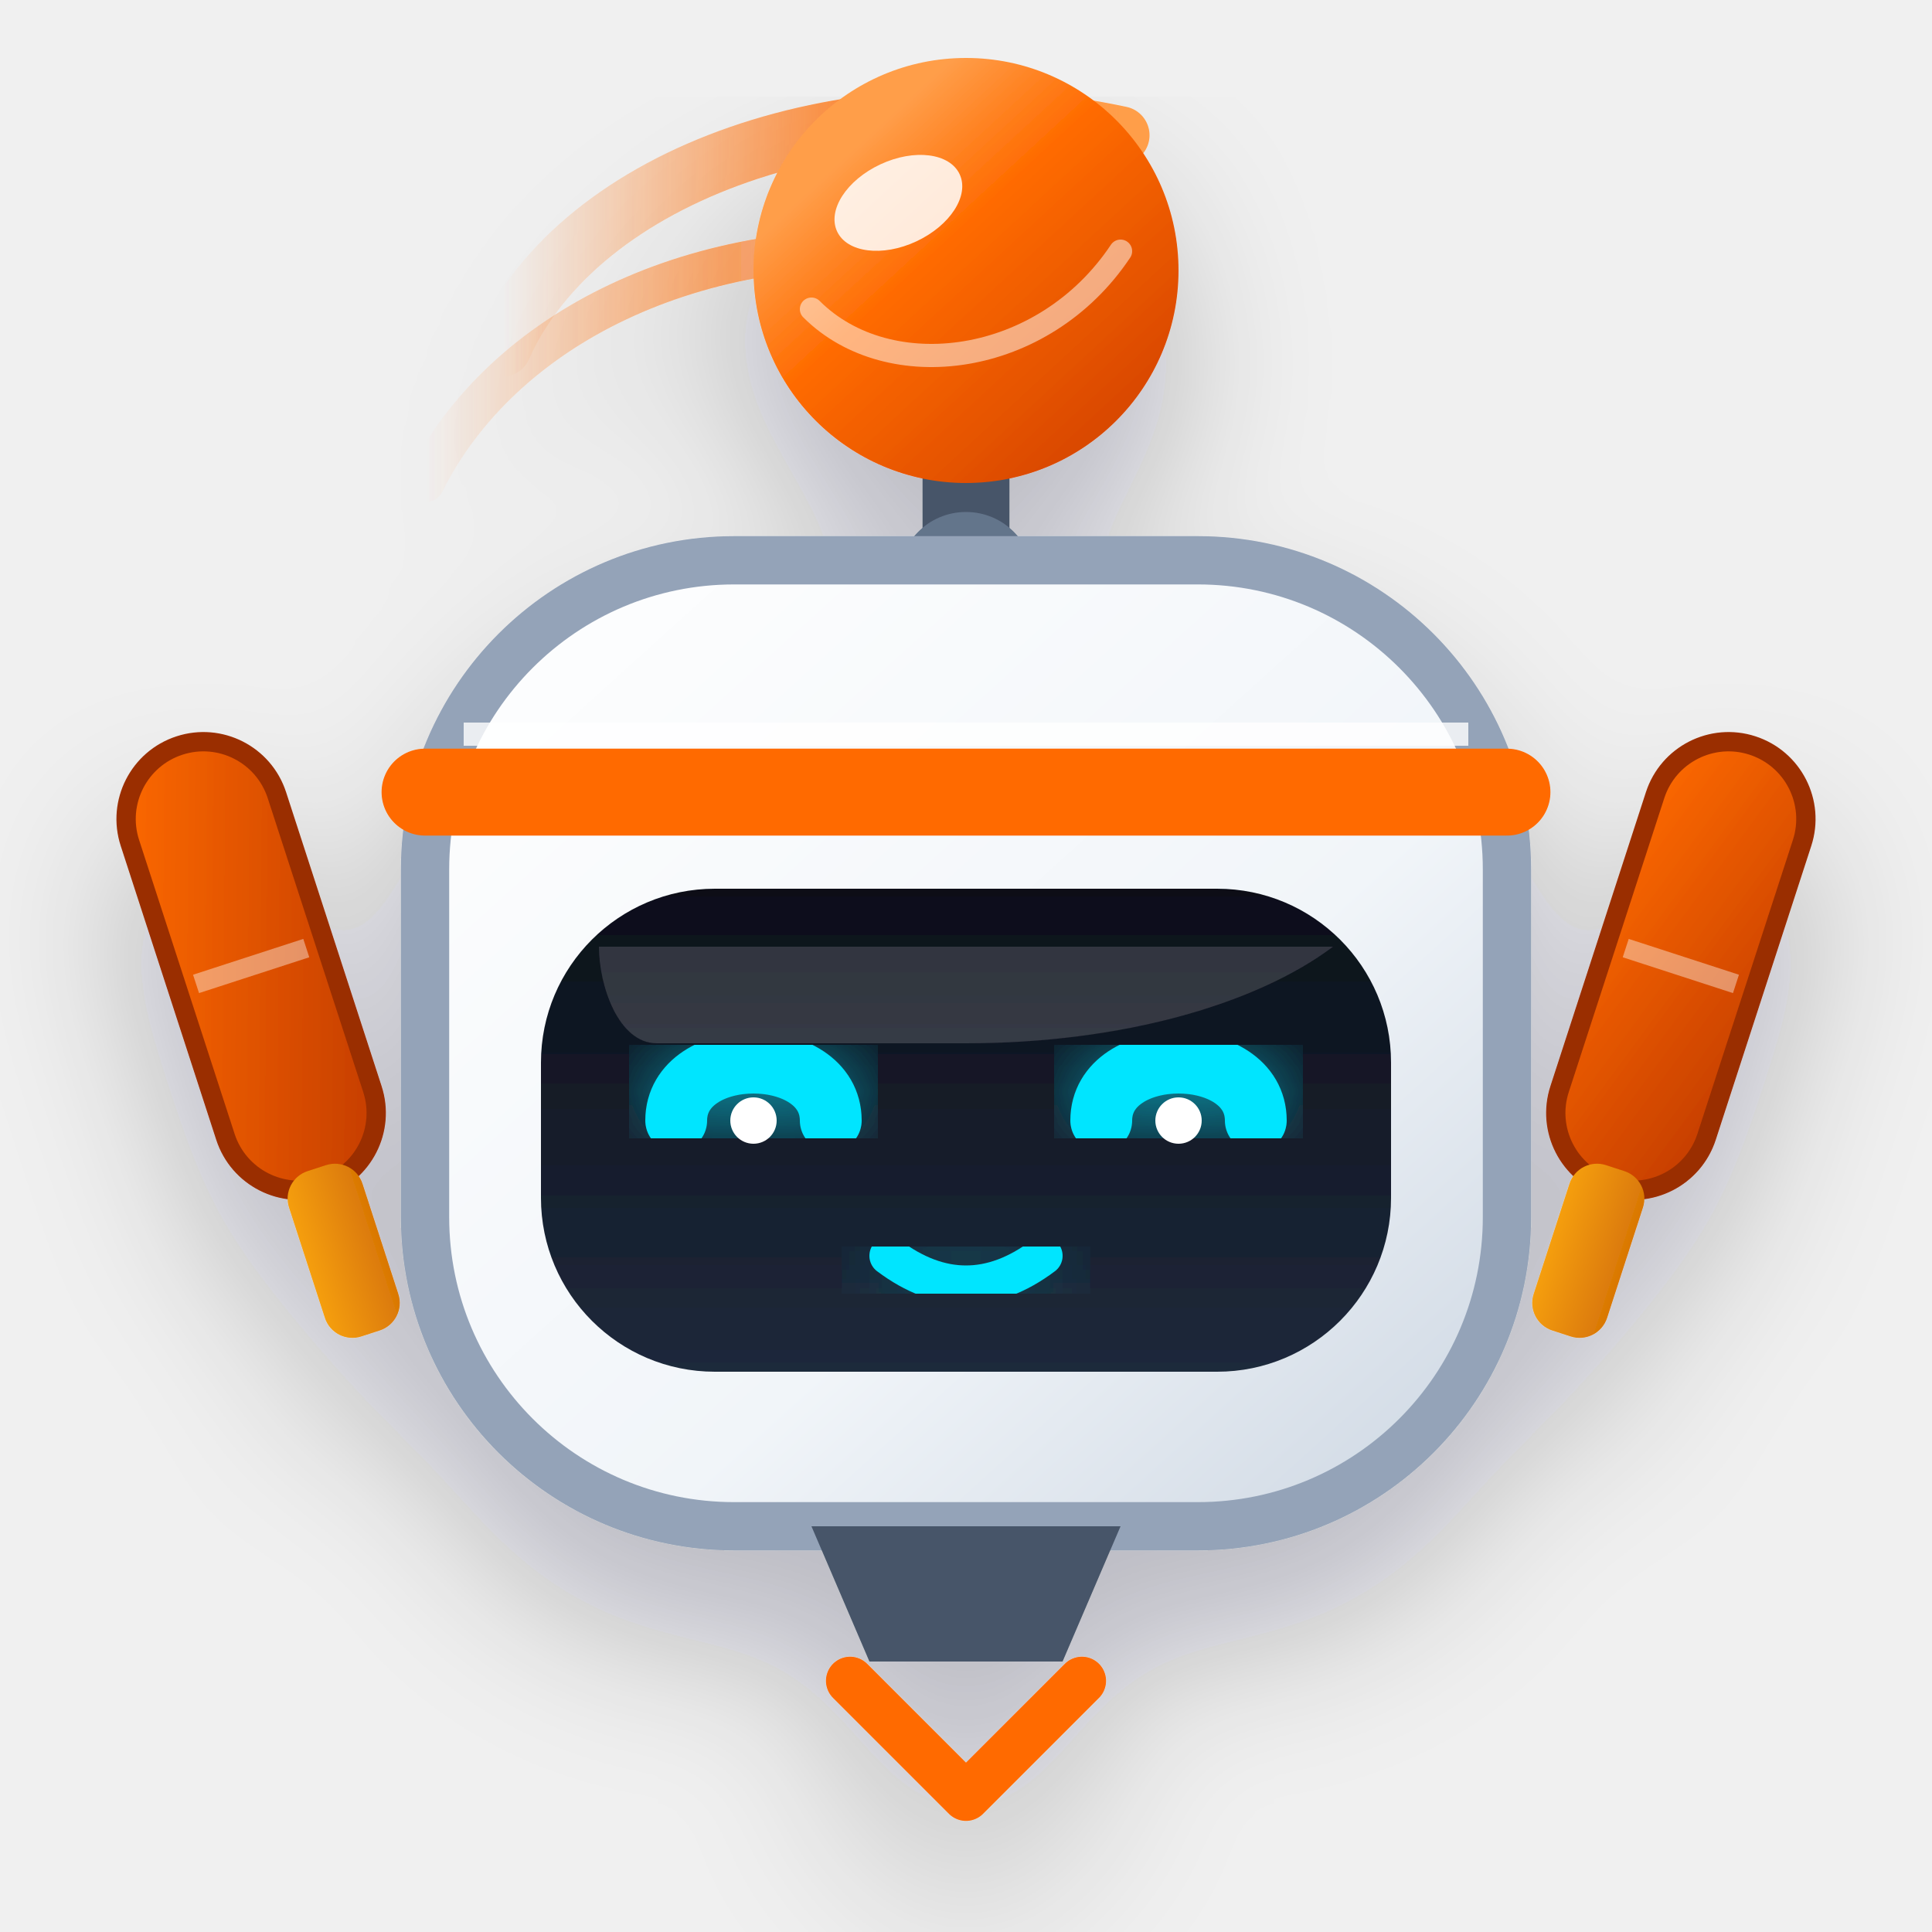
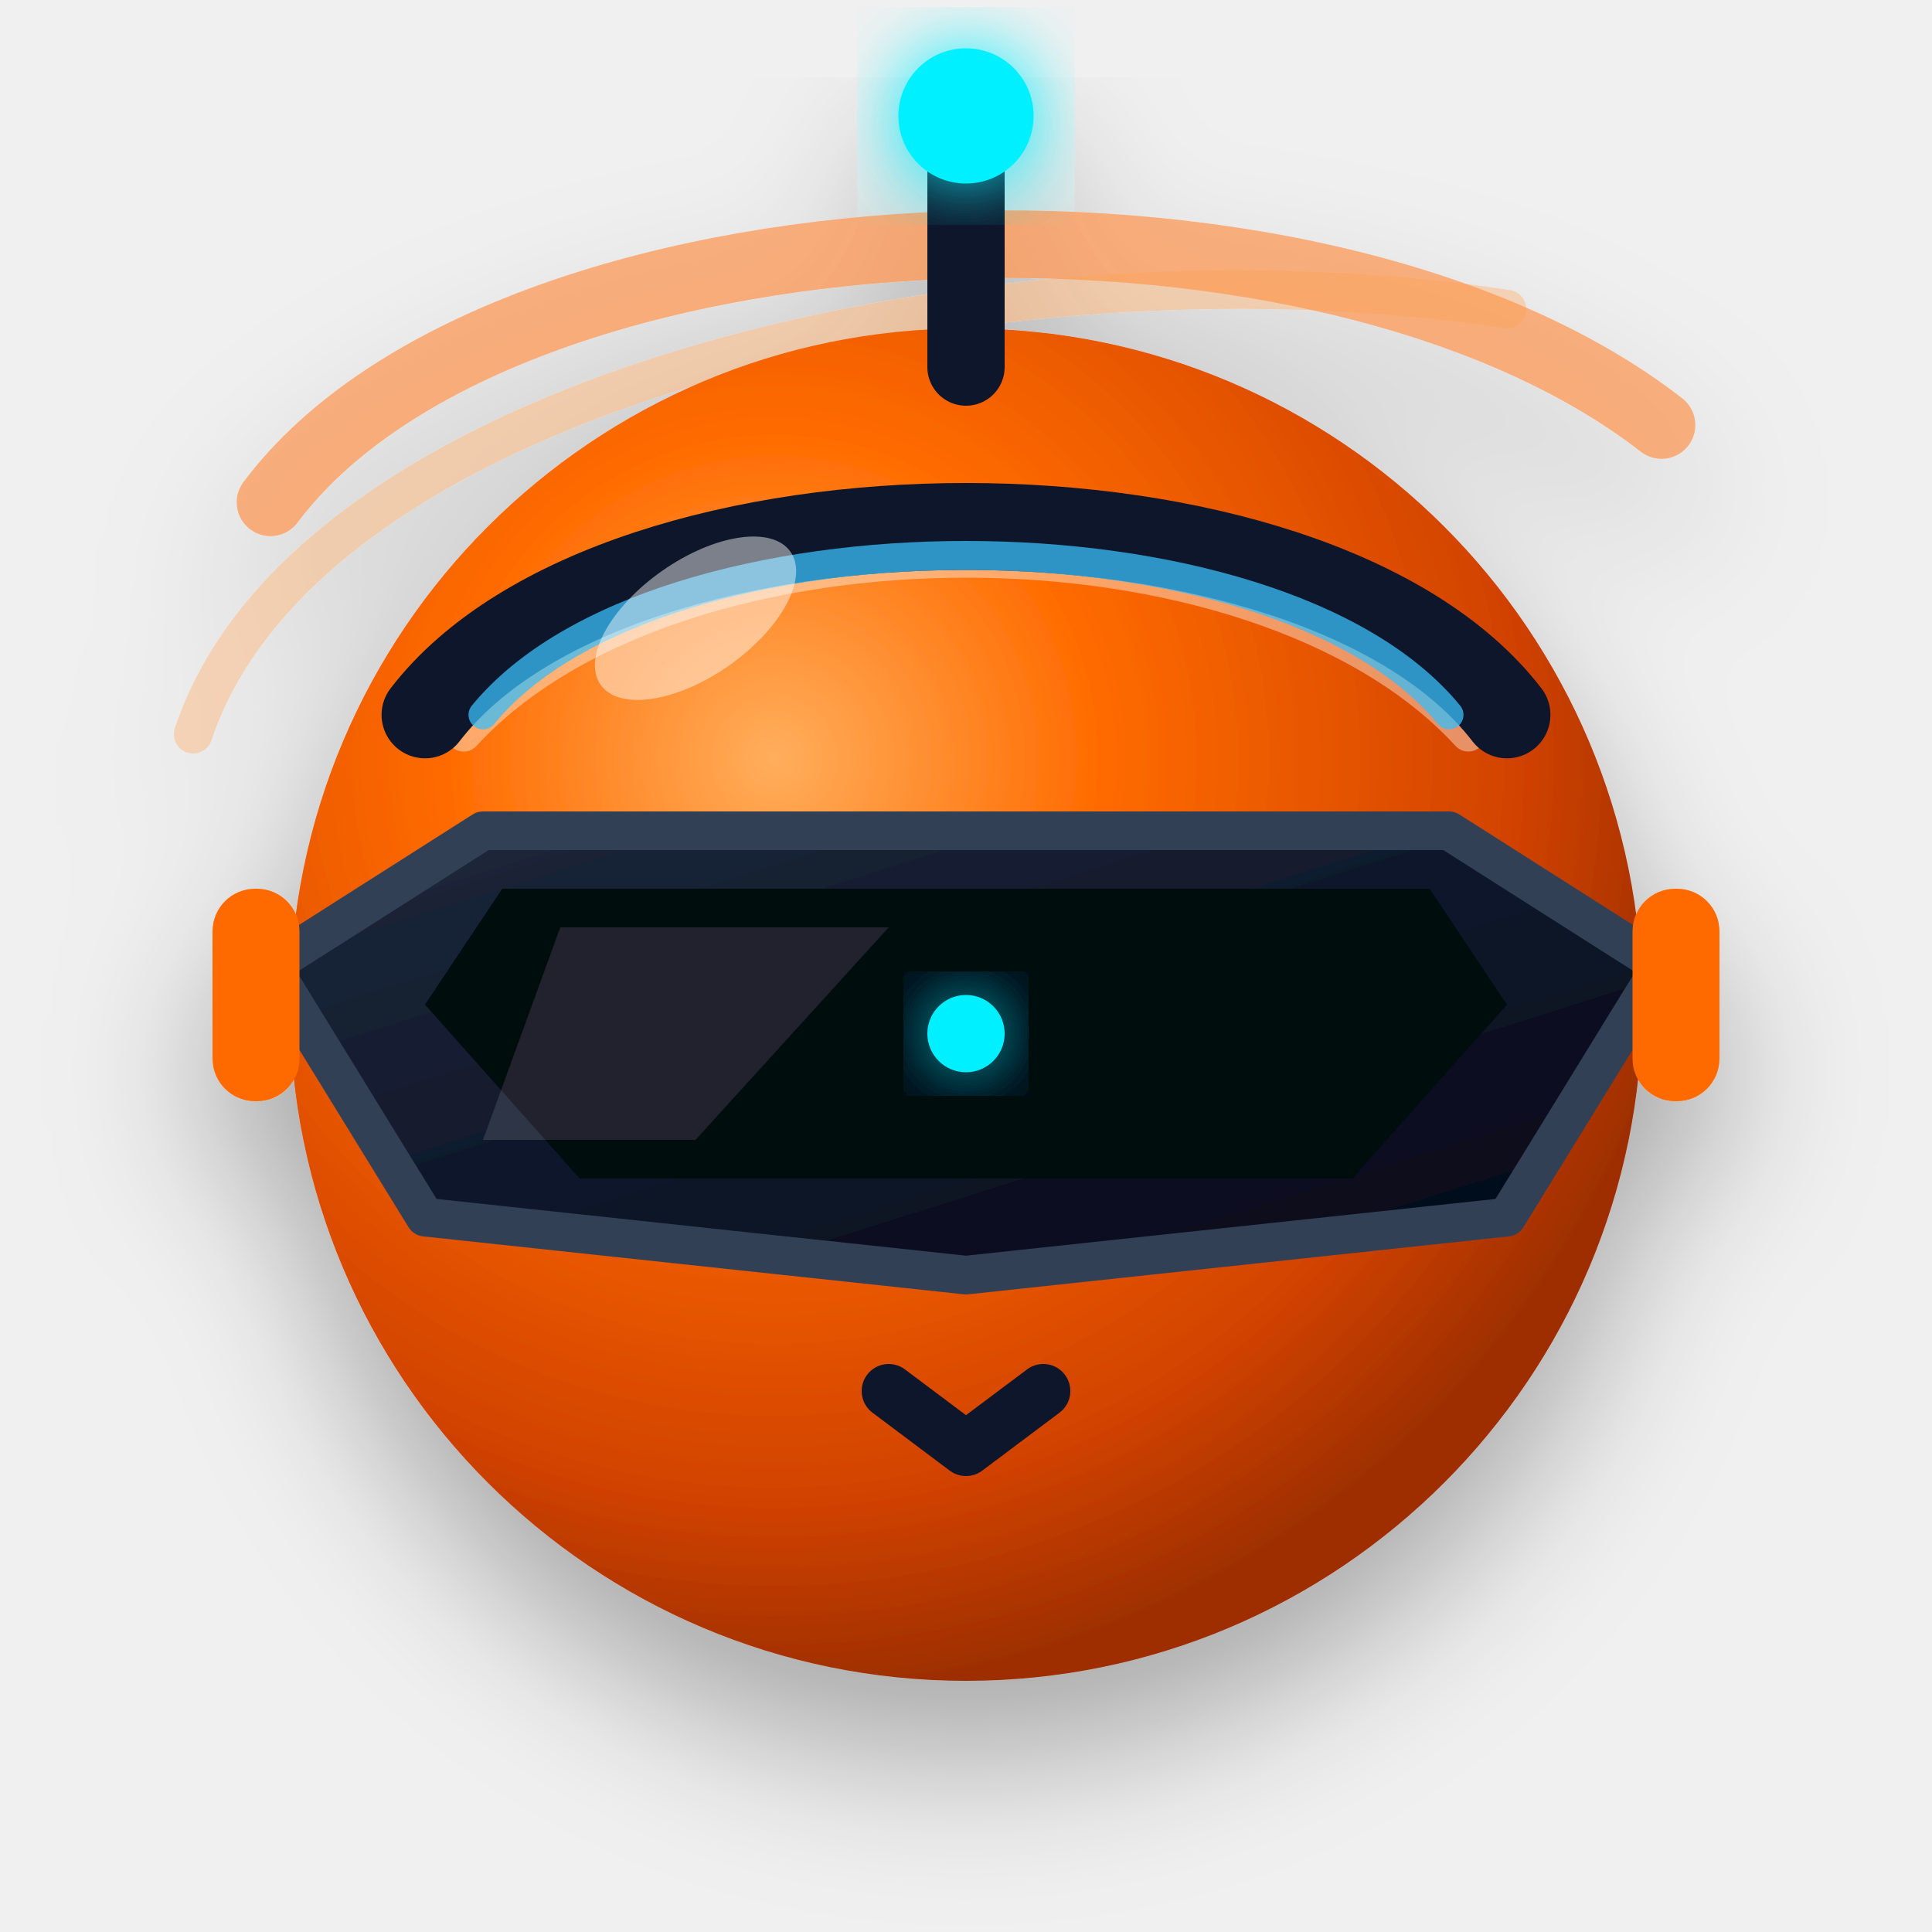
<svg xmlns="http://www.w3.org/2000/svg" viewBox="0 0 100 100" width="100%" height="100%">
  <defs>
-     <linearGradient id="botHead" x1="0%" y1="0%" x2="100%" y2="100%">
-       <stop offset="0%" stop-color="#FFFFFF" />
-       <stop offset="60%" stop-color="#F1F5F9" />
-       <stop offset="100%" stop-color="#CBD5E1" />
+     <radialGradient id="ballGrad" cx="36%" cy="32%" r="68%">
+       <stop offset="0%" stop-color="#FFAE5C" />
+       <stop offset="35%" stop-color="#FF6B00" />
+       <stop offset="80%" stop-color="#D14200" />
+       <stop offset="100%" stop-color="#9E2F00" />
+     </radialGradient>
+     <linearGradient id="visorCarbon" x1="0%" y1="0%" x2="100%" y2="100%">
+       <stop offset="0%" stop-color="#1E293B" />
+       <stop offset="50%" stop-color="#0F172A" />
+       <stop offset="100%" stop-color="#020617" />
    </linearGradient>
-     <linearGradient id="botVisor" x1="0%" y1="0%" x2="0%" y2="100%">
-       <stop offset="0%" stop-color="#0B0F19" />
-       <stop offset="100%" stop-color="#1E293B" />
-     </linearGradient>
-     <linearGradient id="ttBallGrad" x1="25%" y1="20%" x2="85%" y2="85%">
-       <stop offset="0%" stop-color="#FF9E4A" />
-       <stop offset="35%" stop-color="#FF6B00" />
-       <stop offset="100%" stop-color="#D94800" />
-     </linearGradient>
-     <linearGradient id="batRubber" x1="0%" y1="0%" x2="100%" y2="100%">
-       <stop offset="0%" stop-color="#FF6B00" />
-       <stop offset="100%" stop-color="#C23B00" />
-     </linearGradient>
-     <linearGradient id="batWood" x1="0%" y1="0%" x2="100%" y2="0%">
-       <stop offset="0%" stop-color="#F59E0B" />
-       <stop offset="100%" stop-color="#D97706" />
-     </linearGradient>
-     <linearGradient id="swooshGrad" x1="0%" y1="0%" x2="100%" y2="0%">
-       <stop offset="0%" stop-color="#FF6B00" stop-opacity="0" />
-       <stop offset="60%" stop-color="#FF6B00" stop-opacity="0.8" />
-       <stop offset="100%" stop-color="#FF9E4A" />
-     </linearGradient>
-     <filter id="glowCyan" x="-30%" y="-30%" width="160%" height="160%">
-       <feGaussianBlur stdDeviation="2.5" result="blur" />
+     <filter id="cyberGlow" x="-30%" y="-30%" width="160%" height="160%">
+       <feGaussianBlur stdDeviation="2" result="blur" />
      <feMerge>
        <feMergeNode in="blur" />
        <feMergeNode in="SourceGraphic" />
      </feMerge>
    </filter>
-     <filter id="shadowMain" x="-15%" y="-15%" width="130%" height="135%">
-       <feDropShadow dx="0" dy="5" stdDeviation="4" flood-color="#0F172A" flood-opacity="0.22" />
+     <filter id="softShadow" x="-15%" y="-15%" width="130%" height="135%">
+       <feDropShadow dx="0" dy="4" stdDeviation="4" flood-color="#000000" flood-opacity="0.3" />
    </filter>
  </defs>
-   <g filter="url(#shadowMain)">
-     <path d="M26 18 C30 9, 44 4, 58 7" fill="none" stroke="url(#swooshGrad)" stroke-width="3" stroke-linecap="round" />
-     <path d="M22 25 C26 17, 36 12, 48 13" fill="none" stroke="url(#swooshGrad)" stroke-width="2" stroke-linecap="round" opacity="0.7" />
-     <line x1="50" y1="32" x2="50" y2="19" stroke="#475569" stroke-width="4.5" stroke-linecap="round" />
-     <circle cx="50" cy="30" r="3.5" fill="#64748B" />
-     <circle cx="50" cy="14" r="11" fill="url(#ttBallGrad)" />
-     <ellipse cx="46.5" cy="10.5" rx="3.5" ry="2.2" transform="rotate(-25 46.5 10.5)" fill="#FFFFFF" opacity="0.85" />
-     <path d="M42 16 C46 20, 54 19, 58 13" fill="none" stroke="#FFFFFF" stroke-width="1.2" stroke-linecap="round" opacity="0.5" />
-     <g transform="translate(13, 50) rotate(-18)">
-       <rect x="-4" y="-12" width="8" height="24" rx="4" fill="url(#batRubber)" stroke="#9A2E00" stroke-width="1" />
-       <rect x="-2" y="11" width="4" height="9" rx="1.5" fill="url(#batWood)" />
-       <line x1="-3" y1="0" x2="3" y2="0" stroke="#FFFFFF" stroke-width="1" opacity="0.4" />
-     </g>
-     <g transform="translate(87, 50) rotate(18)">
-       <rect x="-4" y="-12" width="8" height="24" rx="4" fill="url(#batRubber)" stroke="#9A2E00" stroke-width="1" />
-       <rect x="-2" y="11" width="4" height="9" rx="1.5" fill="url(#batWood)" />
-       <line x1="-3" y1="0" x2="3" y2="0" stroke="#FFFFFF" stroke-width="1" opacity="0.4" />
-     </g>
-     <rect x="22" y="29" width="56" height="50" rx="16" fill="url(#botHead)" stroke="#94A3B8" stroke-width="2.5" />
-     <path d="M22 41 L78 41" stroke="#FF6B00" stroke-width="4.5" stroke-linecap="round" />
-     <path d="M24 38 L76 38" stroke="#FFFFFF" stroke-width="1.2" opacity="0.8" />
-     <rect x="28" y="46" width="44" height="25" rx="9" fill="url(#botVisor)" />
-     <path d="M31 49 L69 49 C65 52, 58 54, 50 54 L34 54 C32 54, 31 51, 31 49 Z" fill="#FFFFFF" opacity="0.15" />
-     <path d="M35 58 C35 54, 43 54, 43 58" fill="none" stroke="#00E5FF" stroke-width="3.2" stroke-linecap="round" filter="url(#glowCyan)" />
-     <circle cx="39" cy="58" r="1.2" fill="#FFFFFF" />
-     <path d="M57 58 C57 54, 65 54, 65 58" fill="none" stroke="#00E5FF" stroke-width="3.2" stroke-linecap="round" filter="url(#glowCyan)" />
-     <circle cx="61" cy="58" r="1.2" fill="#FFFFFF" />
-     <path d="M46 65 Q50 68 54 65" fill="none" stroke="#00E5FF" stroke-width="2" stroke-linecap="round" filter="url(#glowCyan)" />
-     <path d="M42 79 L58 79 L55 86 L45 86 Z" fill="#475569" />
-     <path d="M44 87 L50 93 L56 87" fill="none" stroke="#FF6B00" stroke-width="2.5" stroke-linecap="round" stroke-linejoin="round" />
+   <g filter="url(#softShadow)">
+     <path d="M14 26 C26 10, 68 8, 86 22" fill="none" stroke="#FF8533" stroke-width="3.5" stroke-linecap="round" opacity="0.6" />
+     <path d="M10 38 C16 20, 52 12, 78 16" fill="none" stroke="#FFA04D" stroke-width="2" stroke-linecap="round" opacity="0.35" />
+     <circle cx="50" cy="52" r="35" fill="url(#ballGrad)" />
+     <path d="M24 38 C35 26, 65 26, 76 38" fill="none" stroke="#FFFFFF" stroke-width="1.8" stroke-linecap="round" opacity="0.4" />
+     <line x1="50" y1="19" x2="50" y2="8" stroke="#0F172A" stroke-width="4" stroke-linecap="round" />
+     <circle cx="50" cy="6" r="3.5" fill="#00F0FF" filter="url(#cyberGlow)" />
+     <path d="M22 37 C32 24, 68 24, 78 37" fill="none" stroke="#0F172A" stroke-width="4.5" stroke-linecap="round" />
+     <path d="M25 37 C34 26, 66 26, 75 37" fill="none" stroke="#38BDF8" stroke-width="1.5" stroke-linecap="round" opacity="0.75" />
+     <path d="M14 50 L25 43 L75 43 L86 50 L78 63 L50 66 L22 63 Z" fill="url(#visorCarbon)" stroke="#334155" stroke-width="2" stroke-linejoin="round" />
+     <path d="M26 46 L74 46 L78 52 L70 61 L30 61 L22 52 Z" fill="#040711" />
+     <path d="M29 48 L46 48 L36 59 L25 59 Z" fill="#FFFFFF" opacity="0.12" />
+     <path d="M32 53.5 L43 53.5" stroke="#00F0FF" stroke-width="3.5" stroke-linecap="round" filter="url(#cyberGlow)" />
+     <circle cx="50" cy="53.5" r="2" fill="#00F0FF" filter="url(#cyberGlow)" />
+     <path d="M57 53.5 L68 53.5" stroke="#00F0FF" stroke-width="3.5" stroke-linecap="round" filter="url(#cyberGlow)" />
+     <rect x="11" y="46" width="4.5" height="11" rx="2.2" fill="#FF6B00" />
+     <rect x="84.5" y="46" width="4.5" height="11" rx="2.2" fill="#FF6B00" />
+     <ellipse cx="36" cy="32" rx="6" ry="3" transform="rotate(-35 36 32)" fill="#FFFFFF" opacity="0.45" />
+     <path d="M46 72 L50 75 L54 72" fill="none" stroke="#0F172A" stroke-width="2.8" stroke-linecap="round" stroke-linejoin="round" />
  </g>
</svg>
